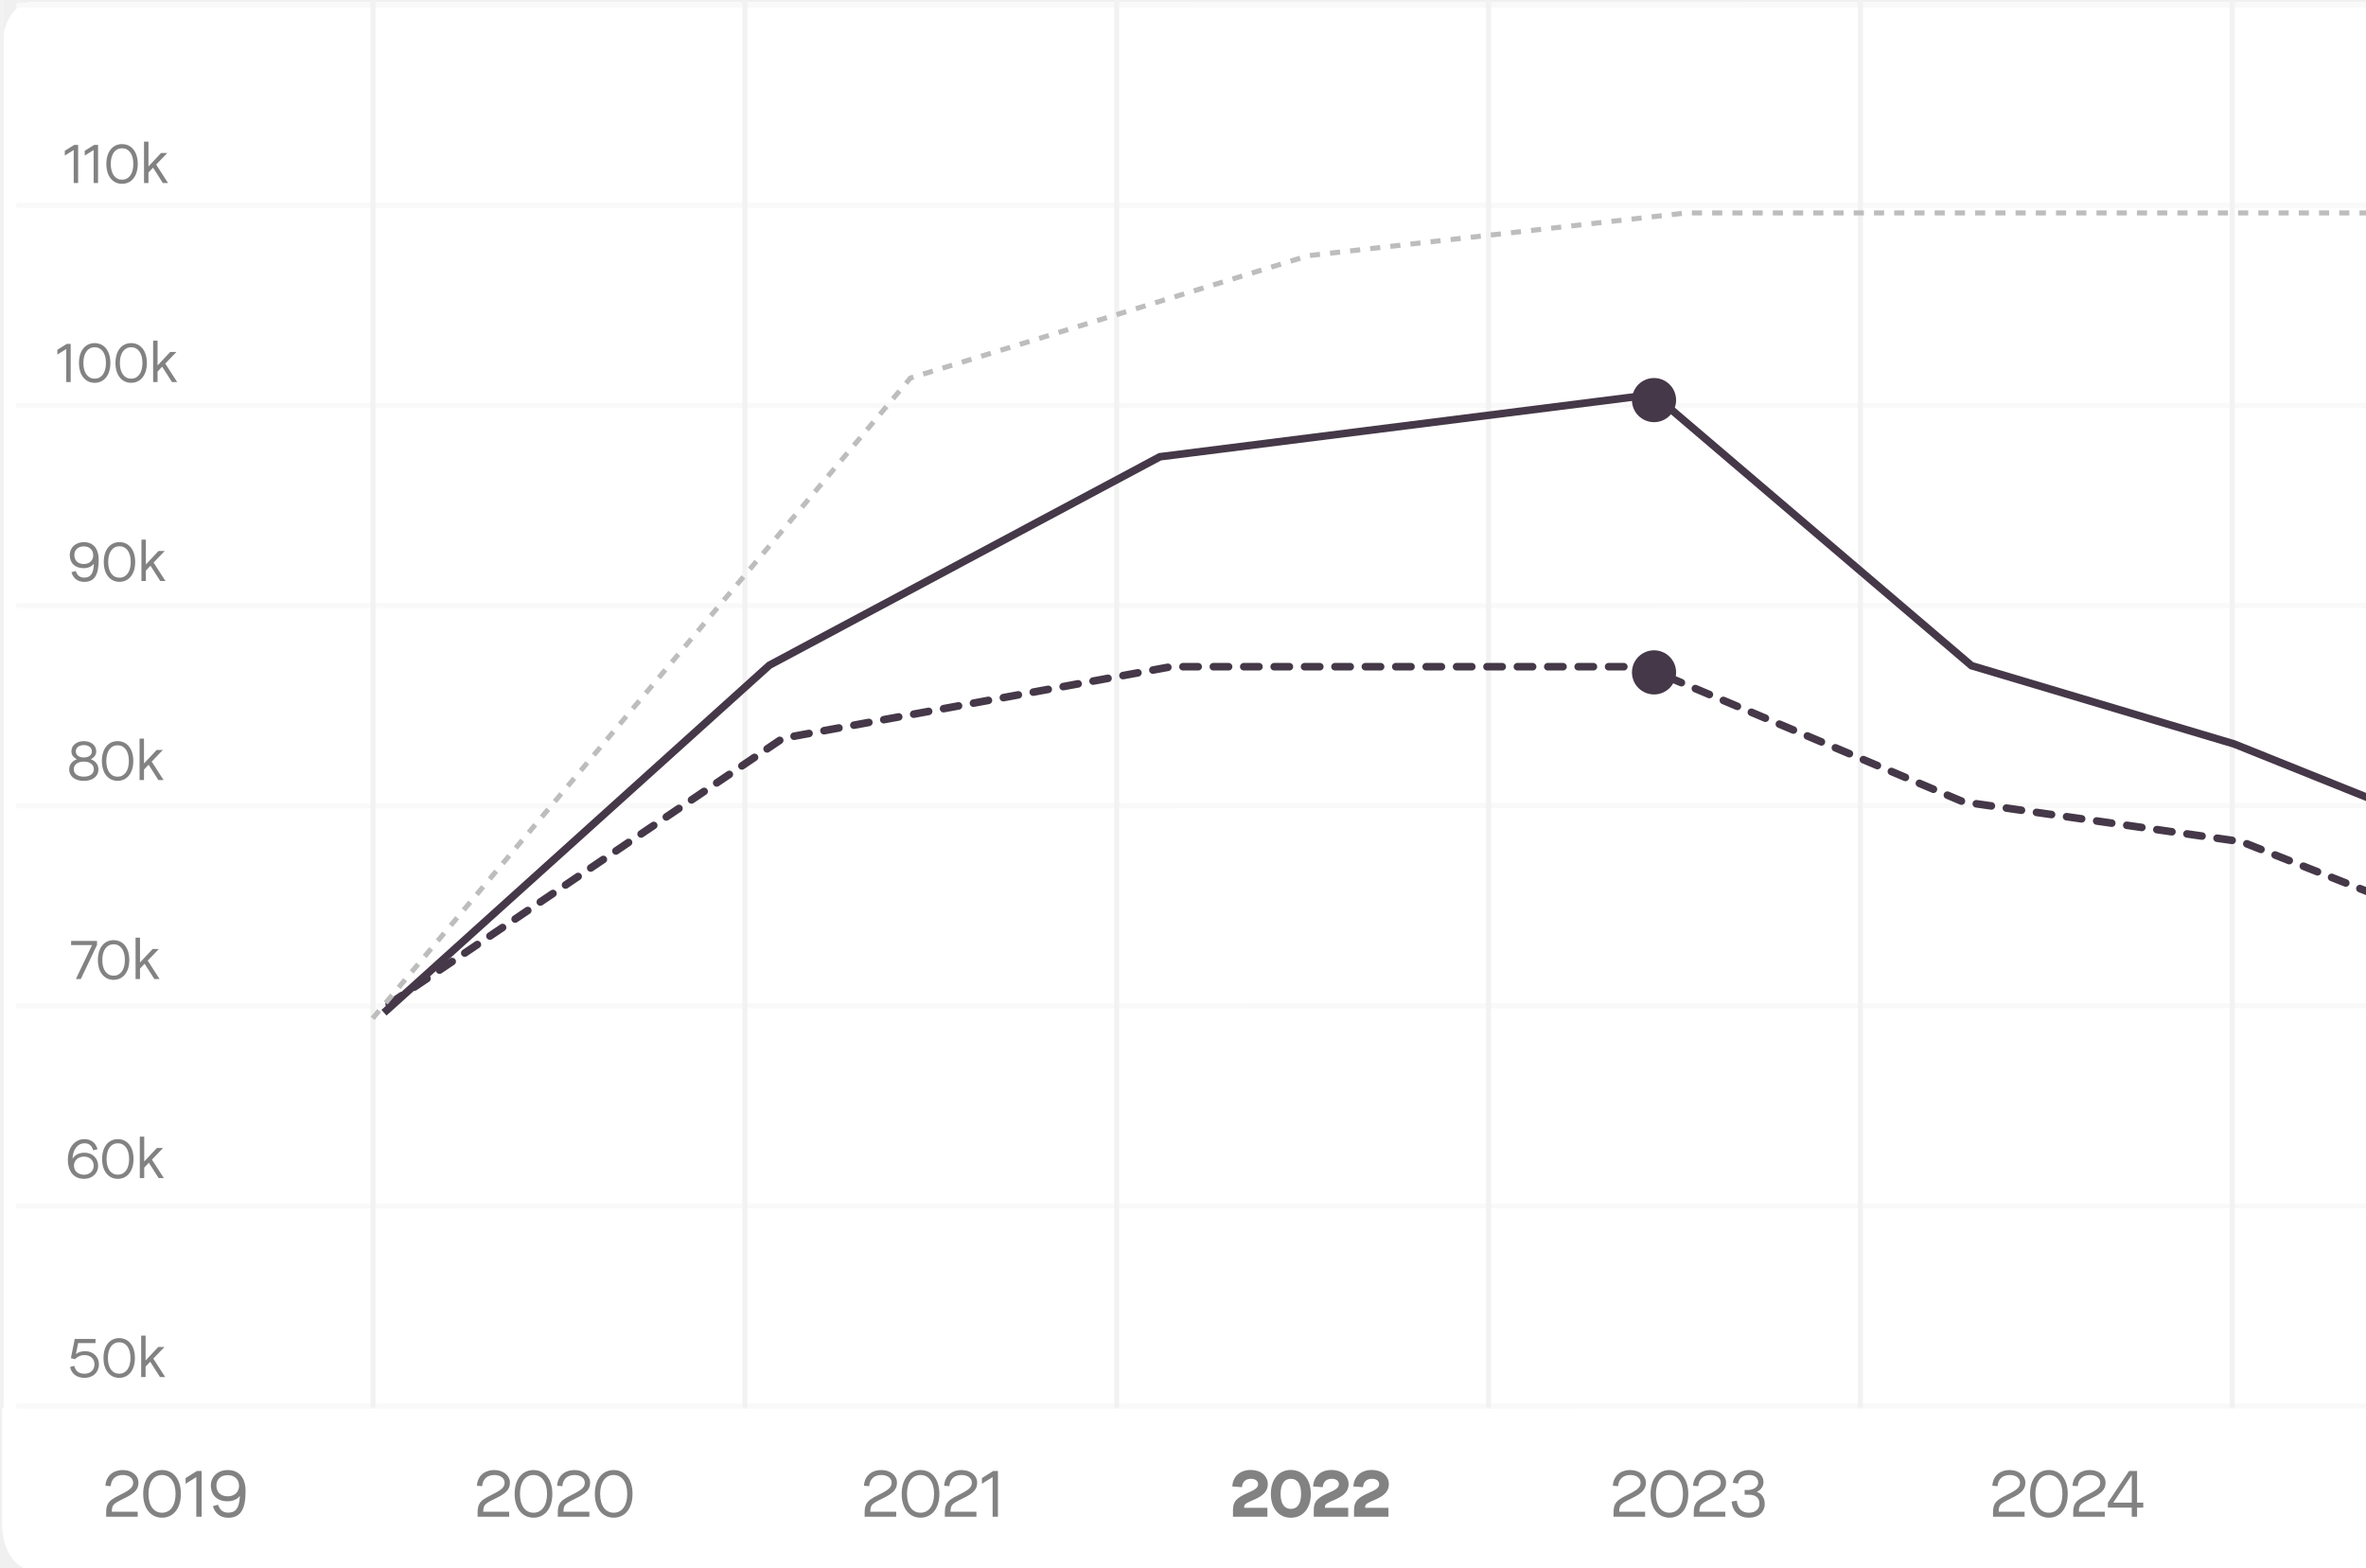
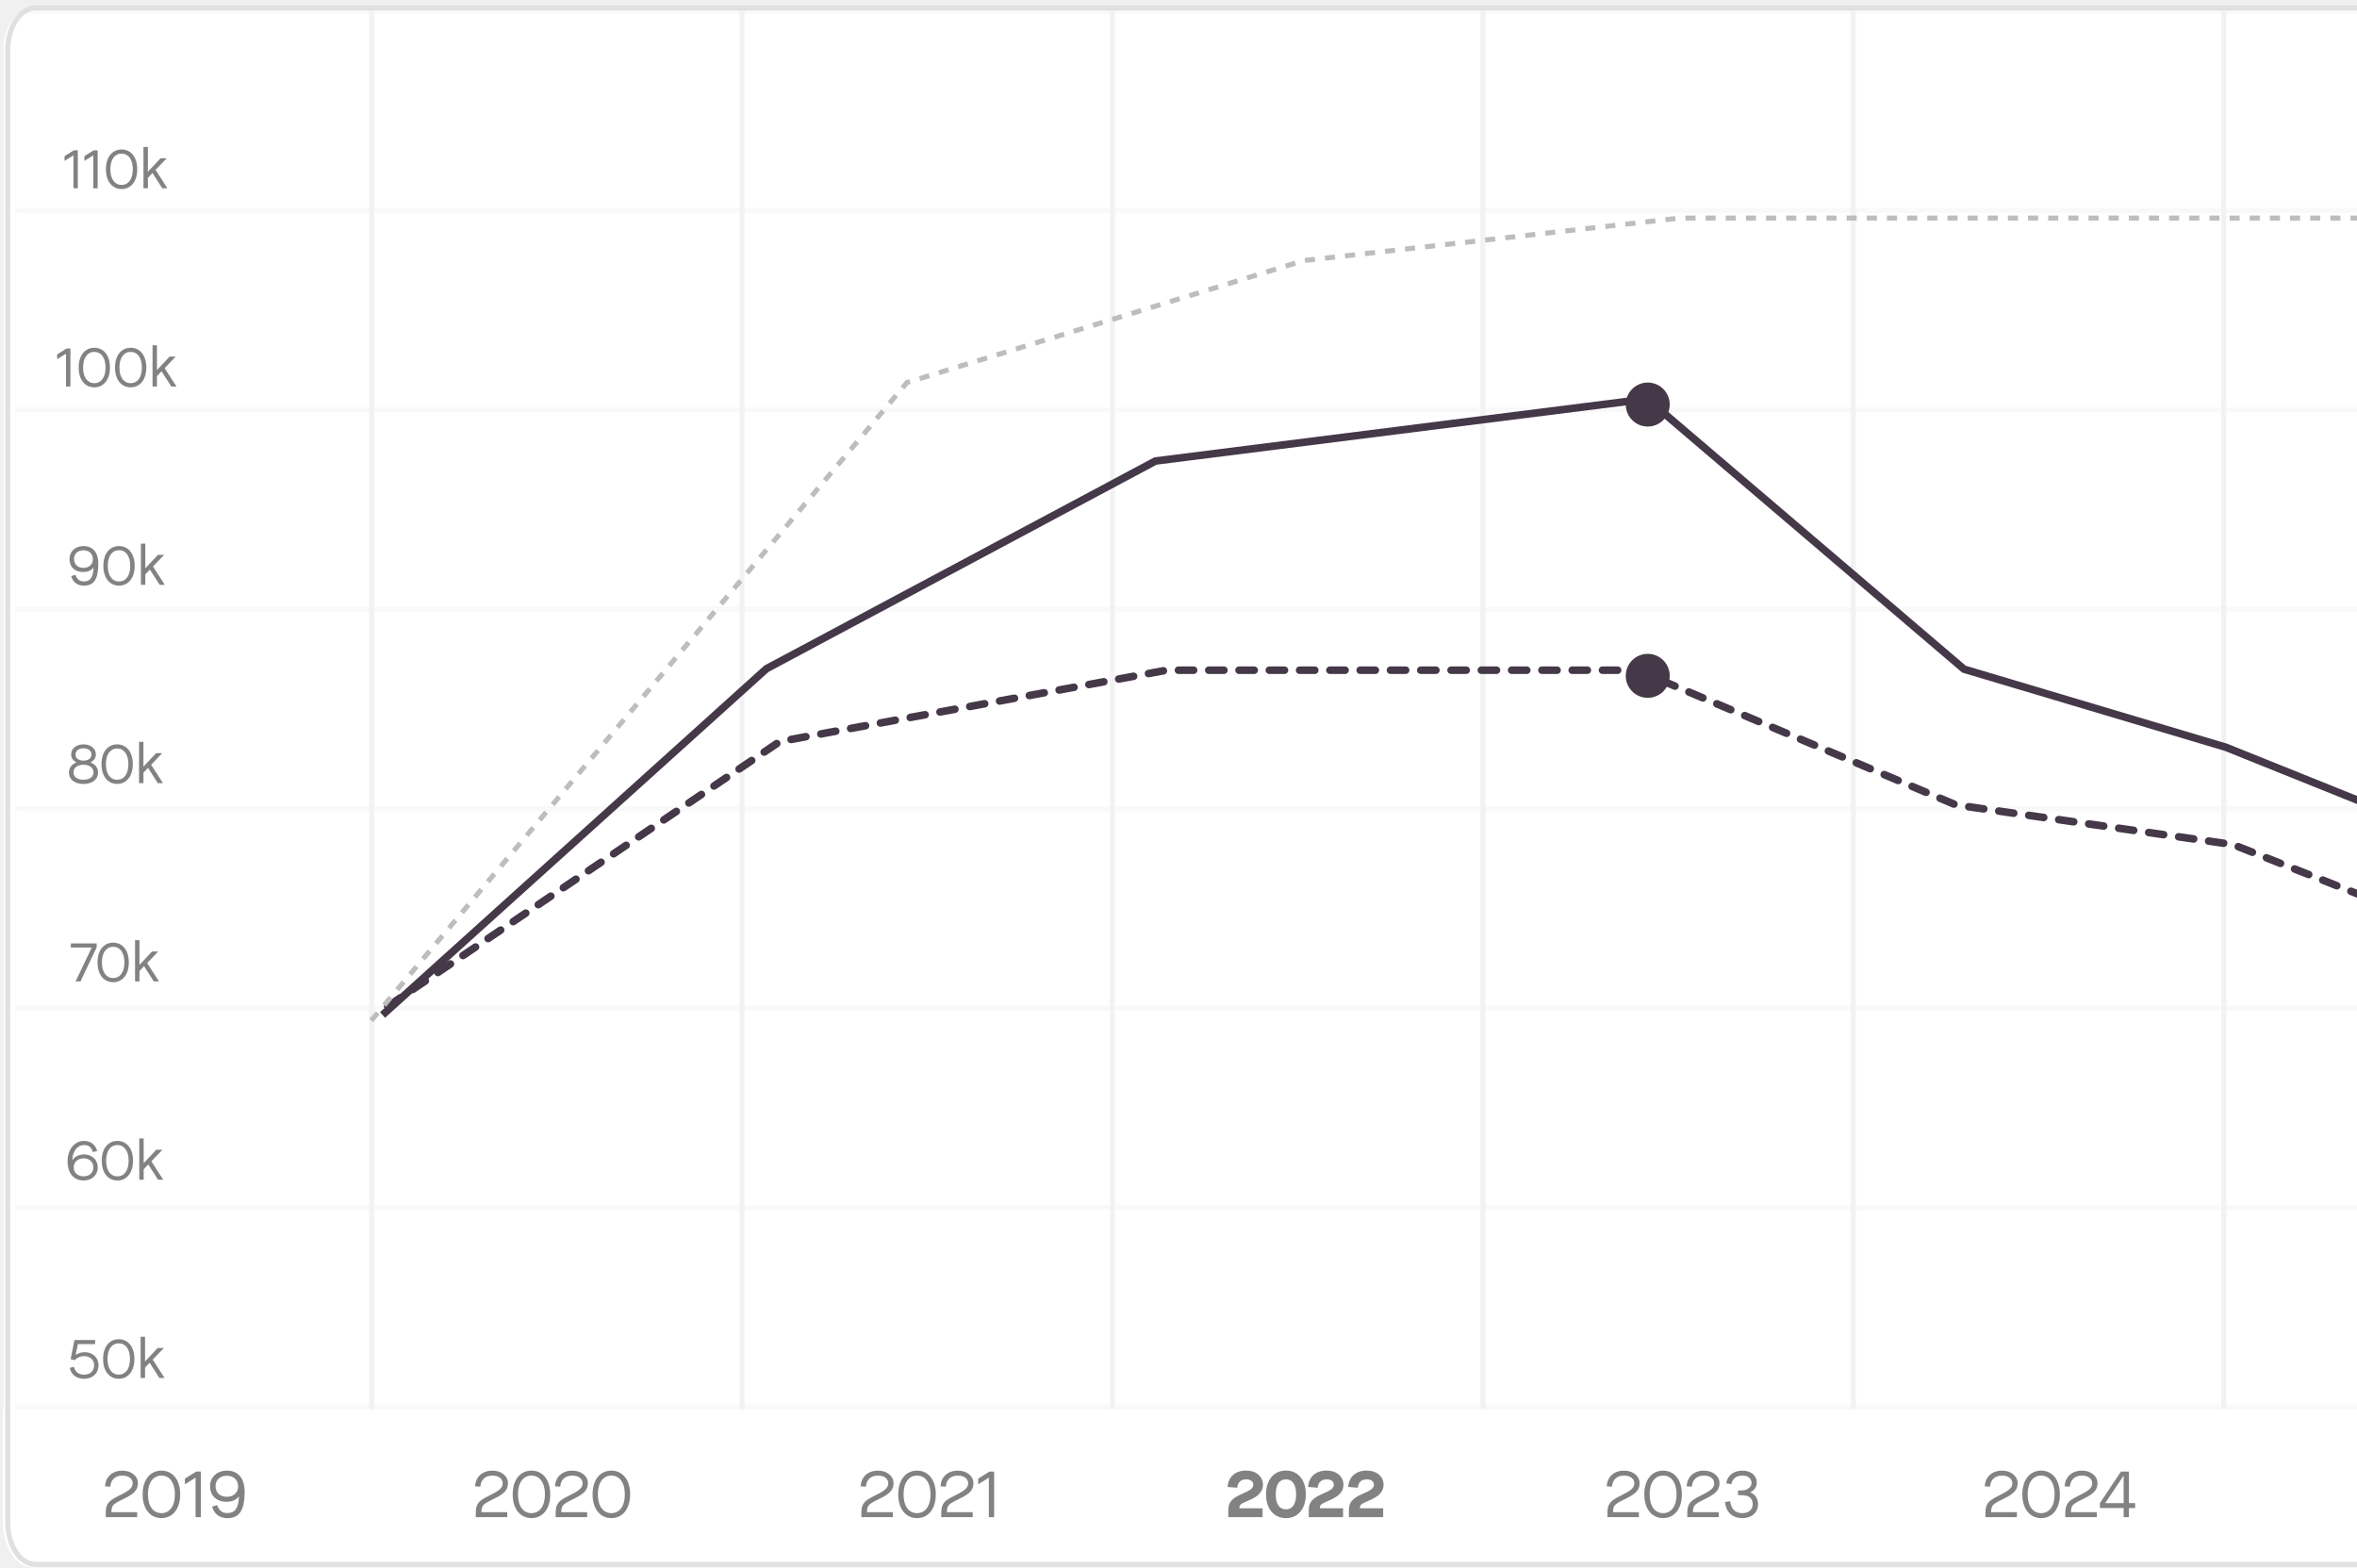
- <svg xmlns="http://www.w3.org/2000/svg" width="400" height="265" viewBox="0 0 400 265" fill="none">
-   <path d="M488.521 0.358H5.373C2.604 0.358 0.359 3.798 0.359 8.041V257.722C0.359 261.965 2.604 265.404 5.373 265.404H488.521C491.29 265.404 493.534 261.965 493.534 257.722V8.041C493.534 3.798 491.29 0.358 488.521 0.358Z" fill="white" />
-   <path d="M3.071 0.877L754.579 0.854" stroke="#F9F9F9" stroke-width="0.856" stroke-linecap="round" />
-   <path d="M3.071 34.715L754.579 34.693" stroke="#F9F9F9" stroke-width="0.856" stroke-linecap="round" />
-   <path d="M3.071 68.555L754.579 68.533" stroke="#F9F9F9" stroke-width="0.856" stroke-linecap="round" />
-   <path d="M3.071 102.394L754.579 102.371" stroke="#F9F9F9" stroke-width="0.856" stroke-linecap="round" />
-   <path d="M3.071 136.234L754.579 136.211" stroke="#F9F9F9" stroke-width="0.856" stroke-linecap="round" />
-   <path d="M3.071 170.072L754.579 170.049" stroke="#F9F9F9" stroke-width="0.856" stroke-linecap="round" />
-   <path d="M3.071 203.91L754.579 203.889" stroke="#F9F9F9" stroke-width="0.856" stroke-linecap="round" />
-   <path d="M3.071 237.75L754.579 237.729" stroke="#F9F9F9" stroke-width="0.856" stroke-linecap="round" />
-   <path d="M0.196 237.75V-0.104" stroke="#F2F2F2" stroke-width="0.856" stroke-linecap="round" />
-   <path d="M63.062 237.75V-0.104" stroke="#F2F2F2" stroke-width="0.856" stroke-linecap="round" />
-   <path d="M125.927 237.75V-0.104" stroke="#F2F2F2" stroke-width="0.856" stroke-linecap="round" />
-   <path d="M188.792 237.75V-0.104" stroke="#F2F2F2" stroke-width="0.856" stroke-linecap="round" />
-   <path d="M251.656 237.75V-0.104" stroke="#F2F2F2" stroke-width="0.856" stroke-linecap="round" />
-   <path d="M314.524 237.75V-0.104" stroke="#F2F2F2" stroke-width="0.856" stroke-linecap="round" />
-   <path d="M377.388 237.75V-0.104" stroke="#F2F2F2" stroke-width="0.856" stroke-linecap="round" />
-   <path d="M12.461 30.946V25.364L10.956 26.304V25.498L12.547 24.501H13.208V30.946H12.461ZM15.831 30.946V25.364L14.326 26.304V25.498L15.917 24.501H16.578V30.946H15.831ZM20.634 31.081C19.072 31.081 17.979 29.814 17.979 27.723C17.979 25.633 19.062 24.366 20.634 24.366C22.206 24.366 23.289 25.633 23.289 27.723C23.289 29.814 22.196 31.081 20.634 31.081ZM20.634 30.38C21.775 30.38 22.541 29.411 22.541 27.723C22.541 26.035 21.775 25.067 20.634 25.067C19.493 25.067 18.726 26.035 18.726 27.723C18.726 29.411 19.493 30.38 20.634 30.38ZM24.349 30.946V23.944H25.097V28.126H25.116L27.234 25.863H28.288L26.4 27.829L28.413 30.946H27.531L25.883 28.366H25.863L25.097 29.181V30.946H24.349Z" fill="#828282" />
-   <path d="M11.203 64.593V59.012L9.698 59.952V59.146L11.289 58.148H11.95V64.593H11.203ZM16.006 64.727C14.444 64.727 13.351 63.462 13.351 61.371C13.351 59.28 14.434 58.014 16.006 58.014C17.578 58.014 18.661 59.28 18.661 61.371C18.661 63.462 17.568 64.727 16.006 64.727ZM16.006 64.027C17.147 64.027 17.913 63.059 17.913 61.371C17.913 59.683 17.147 58.714 16.006 58.714C14.865 58.714 14.098 59.683 14.098 61.371C14.098 63.059 14.865 64.027 16.006 64.027ZM22.175 64.727C20.612 64.727 19.52 63.462 19.52 61.371C19.52 59.28 20.603 58.014 22.175 58.014C23.747 58.014 24.83 59.28 24.83 61.371C24.83 63.462 23.737 64.727 22.175 64.727ZM22.175 64.027C23.315 64.027 24.082 63.059 24.082 61.371C24.082 59.683 23.315 58.714 22.175 58.714C21.034 58.714 20.267 59.683 20.267 61.371C20.267 63.059 21.034 64.027 22.175 64.027ZM25.89 64.593V57.592H26.637V61.773H26.657L28.775 59.51H29.829L27.941 61.476L29.954 64.593H29.072L27.423 62.013H27.404L26.637 62.828V64.593H25.89Z" fill="#828282" />
-   <path d="M14.17 91.663C15.685 91.663 16.682 92.66 16.682 94.646C16.682 97.255 15.953 98.386 14.237 98.386C13.164 98.386 12.358 97.792 12.081 96.746L12.809 96.554C13.058 97.341 13.566 97.667 14.237 97.667C15.301 97.667 15.8 97.015 15.877 95.336H15.848C15.503 95.787 14.918 96.066 14.132 96.066C12.684 96.066 11.793 95.211 11.793 93.84C11.793 92.574 12.8 91.663 14.17 91.663ZM14.17 95.365C15.119 95.365 15.761 94.771 15.761 93.888C15.761 92.987 15.129 92.382 14.17 92.382C13.202 92.382 12.569 92.967 12.569 93.84C12.569 94.78 13.193 95.365 14.17 95.365ZM20.198 98.376C18.636 98.376 17.543 97.11 17.543 95.02C17.543 92.929 18.626 91.663 20.198 91.663C21.77 91.663 22.853 92.929 22.853 95.02C22.853 97.11 21.76 98.376 20.198 98.376ZM20.198 97.677C21.339 97.677 22.105 96.707 22.105 95.02C22.105 93.332 21.339 92.363 20.198 92.363C19.057 92.363 18.291 93.332 18.291 95.02C18.291 96.707 19.057 97.677 20.198 97.677ZM23.913 98.242V91.241H24.661V95.423H24.68L26.798 93.159H27.853L25.964 95.126L27.977 98.242H27.095L25.447 95.663H25.427L24.661 96.478V98.242H23.913Z" fill="#828282" />
-   <path d="M14.171 132.034C12.675 132.034 11.698 131.258 11.698 130.107C11.698 129.292 12.177 128.678 12.982 128.381V128.361C12.369 128.054 12.072 127.613 12.072 127.009C12.072 126.031 12.954 125.311 14.171 125.311C15.388 125.311 16.27 126.031 16.27 127.009C16.27 127.603 15.973 128.045 15.369 128.361V128.381C16.155 128.678 16.644 129.292 16.644 130.107C16.644 131.258 15.666 132.034 14.171 132.034ZM14.171 128.073C14.986 128.073 15.532 127.671 15.532 127.047C15.532 126.414 14.976 125.982 14.171 125.982C13.356 125.982 12.819 126.414 12.819 127.047C12.819 127.671 13.356 128.073 14.171 128.073ZM14.171 131.315C15.206 131.315 15.867 130.836 15.867 130.059C15.867 129.292 15.206 128.773 14.171 128.773C13.136 128.773 12.474 129.292 12.474 130.059C12.474 130.836 13.126 131.315 14.171 131.315ZM19.88 132.025C18.318 132.025 17.225 130.759 17.225 128.668C17.225 126.577 18.308 125.311 19.88 125.311C21.452 125.311 22.536 126.577 22.536 128.668C22.536 130.759 21.443 132.025 19.88 132.025ZM19.88 131.325C21.021 131.325 21.788 130.356 21.788 128.668C21.788 126.98 21.021 126.012 19.88 126.012C18.74 126.012 17.973 126.98 17.973 128.668C17.973 130.356 18.74 131.325 19.88 131.325ZM23.595 131.891V124.89H24.343V129.071H24.362L26.48 126.807H27.535L25.647 128.773L27.66 131.891H26.778L25.129 129.31H25.11L24.343 130.126V131.891H23.595Z" fill="#828282" />
-   <path d="M12.828 165.54L15.559 159.804V159.794H12.023V159.094H16.403V159.757L13.662 165.54H12.828ZM19.206 165.674C17.643 165.674 16.55 164.408 16.55 162.317C16.55 160.226 17.634 158.96 19.206 158.96C20.778 158.96 21.861 160.226 21.861 162.317C21.861 164.408 20.768 165.674 19.206 165.674ZM19.206 164.974C20.346 164.974 21.113 164.005 21.113 162.317C21.113 160.629 20.346 159.66 19.206 159.66C18.065 159.66 17.298 160.629 17.298 162.317C17.298 164.005 18.065 164.974 19.206 164.974ZM22.921 165.54V158.538H23.668V162.72H23.688L25.806 160.456H26.86L24.972 162.423L26.985 165.54H26.103L24.454 162.96H24.435L23.668 163.775V165.54H22.921Z" fill="#828282" />
-   <path d="M14.298 194.899C15.612 194.899 16.589 195.83 16.589 197.105C16.589 198.458 15.535 199.321 14.212 199.321C12.468 199.321 11.471 198.065 11.471 196.06C11.471 194.037 12.65 192.608 14.241 192.608C15.372 192.608 16.206 193.202 16.484 194.324L15.755 194.496C15.516 193.643 14.998 193.307 14.26 193.307C13.158 193.307 12.324 194.314 12.266 195.888H12.295C12.621 195.302 13.349 194.899 14.298 194.899ZM14.212 198.621C15.075 198.621 15.842 198.074 15.842 197.105C15.842 196.166 15.152 195.561 14.203 195.561C13.187 195.561 12.506 196.223 12.506 197.105C12.506 197.969 13.167 198.621 14.212 198.621ZM19.92 199.321C18.358 199.321 17.265 198.055 17.265 195.964C17.265 193.873 18.348 192.608 19.92 192.608C21.492 192.608 22.576 193.873 22.576 195.964C22.576 198.055 21.483 199.321 19.92 199.321ZM19.92 198.621C21.061 198.621 21.828 197.653 21.828 195.964C21.828 194.276 21.061 193.307 19.92 193.307C18.78 193.307 18.013 194.276 18.013 195.964C18.013 197.653 18.78 198.621 19.92 198.621ZM23.635 199.187V192.185H24.383V196.367H24.402L26.52 194.104H27.575L25.686 196.07L27.7 199.187H26.818L25.169 196.607H25.15L24.383 197.422V199.187H23.635Z" fill="#828282" />
-   <path d="M14.296 232.969C12.963 232.969 12.101 232.288 11.842 231.127L12.561 230.945C12.762 231.818 13.308 232.269 14.296 232.269C15.293 232.269 15.973 231.636 15.973 230.677C15.973 229.785 15.321 229.123 14.296 229.123C13.596 229.123 13.088 229.401 12.666 229.814L11.986 229.641L12.637 226.389H16.146V227.09H13.213L12.839 228.912L12.858 228.922C13.26 228.624 13.768 228.461 14.411 228.461C15.753 228.461 16.721 229.401 16.721 230.677C16.721 232.049 15.724 232.969 14.296 232.969ZM20.152 232.969C18.59 232.969 17.497 231.703 17.497 229.613C17.497 227.521 18.58 226.255 20.152 226.255C21.724 226.255 22.807 227.521 22.807 229.613C22.807 231.703 21.715 232.969 20.152 232.969ZM20.152 232.269C21.293 232.269 22.06 231.3 22.06 229.613C22.06 227.924 21.293 226.956 20.152 226.956C19.011 226.956 18.244 227.924 18.244 229.613C18.244 231.3 19.011 232.269 20.152 232.269ZM23.867 232.835V225.834H24.615V230.015H24.634L26.752 227.751H27.807L25.918 229.717L27.931 232.835H27.049L25.401 230.255H25.381L24.615 231.07V232.835H23.867Z" fill="#828282" />
-   <path d="M65.796 169.774L132.338 124.832L197.984 112.729H277.876L331.938 135.592L378.955 142.317L438.391 165.853H485.409L527.102 186.027L616.701 193.424L671.702 200.821L749.768 212.925L815.414 229.738" stroke="#453848" stroke-width="1.284" stroke-linecap="round" stroke-dasharray="2.57 2.57" />
-   <path d="M64.918 171.232L130.066 112.481L196.095 77.23L279.538 66.691" stroke="#453848" stroke-width="1.284" />
-   <path d="M63 172.191L153.917 63.912L221.242 43.218L285.115 36H377.758H555.859" stroke="#BDBDBD" stroke-width="0.856" stroke-dasharray="1.71 1.71" />
-   <path d="M279.535 66.691L333.311 112.555L377.721 125.796L438.118 150.071L484.305 153.013L526.939 178.023L617.536 189.792L749.878 205.975L817.382 228.778" stroke="#453848" stroke-width="1.284" />
-   <path d="M279.633 116.563C281.221 116.563 282.509 115.275 282.509 113.686C282.509 112.097 281.221 110.809 279.633 110.809C278.045 110.809 276.757 112.097 276.757 113.686C276.757 115.275 278.045 116.563 279.633 116.563Z" fill="#453848" stroke="#453848" stroke-width="1.712" />
-   <path d="M279.633 70.527C281.221 70.527 282.509 69.239 282.509 67.65C282.509 66.061 281.221 64.772 279.633 64.772C278.045 64.772 276.757 66.061 276.757 67.65C276.757 69.239 278.045 70.527 279.633 70.527Z" fill="#453848" stroke="#453848" stroke-width="1.712" />
-   <path d="M19.083 254.621C18.968 254.839 18.91 255.104 18.899 255.61H23.281V256.45H17.944V255.725C17.944 255.07 18.048 254.597 18.266 254.229C18.565 253.723 19.048 253.366 20.337 252.733C22.005 251.916 22.511 251.456 22.511 250.684C22.511 249.937 21.809 249.396 20.785 249.396C19.554 249.396 18.807 250.086 18.715 251.283L17.829 251.214C17.921 249.58 19.071 248.556 20.785 248.556C22.269 248.556 23.408 249.476 23.408 250.684C23.408 251.812 22.798 252.48 21.027 253.332C19.669 253.987 19.29 254.241 19.083 254.621ZM27.393 256.611C25.518 256.611 24.206 255.093 24.206 252.583C24.206 250.074 25.506 248.556 27.393 248.556C29.279 248.556 30.579 250.074 30.579 252.583C30.579 255.093 29.268 256.611 27.393 256.611ZM27.393 255.771C28.762 255.771 29.682 254.609 29.682 252.583C29.682 250.558 28.762 249.396 27.393 249.396C26.024 249.396 25.104 250.558 25.104 252.583C25.104 254.609 26.024 255.771 27.393 255.771ZM33.188 256.45V249.752L31.382 250.88V249.913L33.291 248.717H34.085V256.45H33.188ZM38.503 248.556C40.32 248.556 41.517 249.752 41.517 252.135C41.517 255.265 40.642 256.623 38.584 256.623C37.295 256.623 36.329 255.91 35.995 254.655L36.87 254.425C37.169 255.369 37.778 255.761 38.584 255.761C39.86 255.761 40.458 254.978 40.55 252.964H40.516C40.102 253.504 39.4 253.838 38.457 253.838C36.72 253.838 35.65 252.813 35.65 251.168C35.65 249.649 36.858 248.556 38.503 248.556ZM38.503 252.998C39.642 252.998 40.412 252.285 40.412 251.226C40.412 250.144 39.653 249.419 38.503 249.419C37.341 249.419 36.582 250.121 36.582 251.168C36.582 252.296 37.33 252.998 38.503 252.998Z" fill="#828282" />
-   <path d="M81.884 254.621C81.769 254.839 81.711 255.104 81.699 255.61H86.082V256.45H80.745V255.725C80.745 255.07 80.849 254.598 81.067 254.229C81.366 253.723 81.849 253.367 83.138 252.733C84.806 251.916 85.311 251.456 85.311 250.685C85.311 249.937 84.609 249.396 83.586 249.396C82.355 249.396 81.608 250.086 81.516 251.283L80.63 251.214C80.722 249.58 81.872 248.556 83.586 248.556C85.07 248.556 86.209 249.476 86.209 250.685C86.209 251.812 85.599 252.48 83.828 253.332C82.47 253.988 82.091 254.241 81.884 254.621ZM90.193 256.612C88.319 256.612 87.007 255.093 87.007 252.584C87.007 250.075 88.307 248.556 90.193 248.556C92.08 248.556 93.38 250.075 93.38 252.584C93.38 255.093 92.069 256.612 90.193 256.612ZM90.193 255.772C91.562 255.772 92.482 254.609 92.482 252.584C92.482 250.558 91.562 249.396 90.193 249.396C88.825 249.396 87.905 250.558 87.905 252.584C87.905 254.609 88.825 255.772 90.193 255.772ZM95.442 254.621C95.327 254.839 95.269 255.104 95.258 255.61H99.64V256.45H94.303V255.725C94.303 255.07 94.407 254.598 94.625 254.229C94.924 253.723 95.408 253.367 96.696 252.733C98.364 251.916 98.87 251.456 98.87 250.685C98.87 249.937 98.168 249.396 97.144 249.396C95.913 249.396 95.166 250.086 95.074 251.283L94.188 251.214C94.28 249.58 95.43 248.556 97.144 248.556C98.628 248.556 99.767 249.476 99.767 250.685C99.767 251.812 99.157 252.48 97.386 253.332C96.028 253.988 95.649 254.241 95.442 254.621ZM103.752 256.612C101.877 256.612 100.565 255.093 100.565 252.584C100.565 250.075 101.865 248.556 103.752 248.556C105.638 248.556 106.938 250.075 106.938 252.584C106.938 255.093 105.627 256.612 103.752 256.612ZM103.752 255.772C105.12 255.772 106.04 254.609 106.04 252.584C106.04 250.558 105.12 249.396 103.752 249.396C102.383 249.396 101.463 250.558 101.463 252.584C101.463 254.609 102.383 255.772 103.752 255.772Z" fill="#828282" />
-   <path d="M147.318 254.621C147.203 254.839 147.145 255.104 147.134 255.61H151.516V256.45H146.179V255.725C146.179 255.07 146.283 254.597 146.501 254.229C146.8 253.723 147.283 253.366 148.571 252.733C150.24 251.916 150.745 251.456 150.745 250.684C150.745 249.937 150.044 249.396 149.02 249.396C147.79 249.396 147.042 250.086 146.949 251.283L146.064 251.214C146.156 249.58 147.306 248.556 149.02 248.556C150.504 248.556 151.643 249.476 151.643 250.684C151.643 251.812 151.033 252.48 149.262 253.332C147.905 253.987 147.525 254.241 147.318 254.621ZM155.627 256.611C153.753 256.611 152.441 255.093 152.441 252.583C152.441 250.074 153.741 248.556 155.627 248.556C157.514 248.556 158.813 250.074 158.813 252.583C158.813 255.093 157.503 256.611 155.627 256.611ZM155.627 255.771C156.996 255.771 157.917 254.609 157.917 252.583C157.917 250.558 156.996 249.396 155.627 249.396C154.259 249.396 153.338 250.558 153.338 252.583C153.338 254.609 154.259 255.771 155.627 255.771ZM160.876 254.621C160.761 254.839 160.704 255.104 160.692 255.61H165.074V256.45H159.738V255.725C159.738 255.07 159.841 254.597 160.06 254.229C160.358 253.723 160.841 253.366 162.13 252.733C163.798 251.916 164.303 251.456 164.303 250.684C164.303 249.937 163.602 249.396 162.578 249.396C161.348 249.396 160.6 250.086 160.508 251.283L159.622 251.214C159.714 249.58 160.865 248.556 162.578 248.556C164.062 248.556 165.201 249.476 165.201 250.684C165.201 251.812 164.591 252.48 162.82 253.332C161.463 253.987 161.083 254.241 160.876 254.621ZM167.814 256.45V249.752L166.009 250.88V249.913L167.917 248.717H168.712V256.45H167.814Z" fill="#828282" />
-   <path d="M210.461 254.413C210.357 254.55 210.323 254.689 210.323 254.942H214.268V256.449H208.449V255.311C208.449 254.608 208.61 254.079 208.943 253.688C209.322 253.239 209.932 252.859 210.898 252.445C212.267 251.857 212.692 251.513 212.692 250.937C212.692 250.385 212.233 250.039 211.485 250.039C210.588 250.039 210.047 250.534 209.967 251.455L208.333 251.328C208.449 249.59 209.644 248.543 211.485 248.543C213.175 248.543 214.338 249.556 214.338 250.949C214.338 252.087 213.613 252.87 212.06 253.549C210.806 254.09 210.611 254.205 210.461 254.413ZM218.238 256.622C216.247 256.622 214.855 255.092 214.855 252.582C214.855 250.073 216.236 248.543 218.238 248.543C220.227 248.543 221.608 250.073 221.608 252.582C221.608 255.092 220.216 256.622 218.238 256.622ZM218.238 255.126C219.307 255.126 219.963 254.286 219.963 252.582C219.963 250.879 219.307 250.039 218.238 250.039C217.156 250.039 216.501 250.879 216.501 252.582C216.501 254.286 217.156 255.126 218.238 255.126ZM224.12 254.413C224.017 254.55 223.983 254.689 223.983 254.942H227.928V256.449H222.107V255.311C222.107 254.608 222.268 254.079 222.602 253.688C222.982 253.239 223.591 252.859 224.558 252.445C225.927 251.857 226.352 251.513 226.352 250.937C226.352 250.385 225.892 250.039 225.144 250.039C224.247 250.039 223.707 250.534 223.626 251.455L221.992 251.328C222.107 249.59 223.304 248.543 225.144 248.543C226.835 248.543 227.997 249.556 227.997 250.949C227.997 252.087 227.272 252.87 225.72 253.549C224.466 254.09 224.27 254.205 224.12 254.413ZM230.928 254.413C230.824 254.55 230.789 254.689 230.789 254.942H234.735V256.449H228.915V255.311C228.915 254.608 229.076 254.079 229.41 253.688C229.789 253.239 230.399 252.859 231.365 252.445C232.734 251.857 233.16 251.513 233.16 250.937C233.16 250.385 232.699 250.039 231.952 250.039C231.054 250.039 230.514 250.534 230.433 251.455L228.8 251.328C228.915 249.59 230.111 248.543 231.952 248.543C233.643 248.543 234.804 249.556 234.804 250.949C234.804 252.087 234.08 252.87 232.526 253.549C231.273 254.09 231.077 254.205 230.928 254.413Z" fill="#828282" />
-   <path d="M273.929 254.621C273.814 254.839 273.756 255.104 273.744 255.61H278.127V256.45H272.79V255.725C272.79 255.07 272.893 254.597 273.112 254.229C273.411 253.723 273.894 253.366 275.182 252.733C276.85 251.916 277.356 251.456 277.356 250.684C277.356 249.937 276.654 249.396 275.631 249.396C274.4 249.396 273.653 250.086 273.56 251.283L272.675 251.214C272.766 249.58 273.917 248.556 275.631 248.556C277.115 248.556 278.254 249.476 278.254 250.684C278.254 251.812 277.644 252.48 275.873 253.332C274.515 253.987 274.136 254.241 273.929 254.621ZM282.238 256.611C280.363 256.611 279.052 255.093 279.052 252.583C279.052 250.074 280.352 248.556 282.238 248.556C284.125 248.556 285.425 250.074 285.425 252.583C285.425 255.093 284.113 256.611 282.238 256.611ZM282.238 255.771C283.607 255.771 284.527 254.609 284.527 252.583C284.527 250.558 283.607 249.396 282.238 249.396C280.87 249.396 279.95 250.558 279.95 252.583C279.95 254.609 280.87 255.771 282.238 255.771ZM287.487 254.621C287.372 254.839 287.314 255.104 287.302 255.61H291.685V256.45H286.348V255.725C286.348 255.07 286.451 254.597 286.67 254.229C286.969 253.723 287.452 253.366 288.741 252.733C290.408 251.916 290.915 251.456 290.915 250.684C290.915 249.937 290.213 249.396 289.189 249.396C287.958 249.396 287.211 250.086 287.119 251.283L286.233 251.214C286.325 249.58 287.475 248.556 289.189 248.556C290.673 248.556 291.812 249.476 291.812 250.684C291.812 251.812 291.202 252.48 289.431 253.332C288.073 253.987 287.694 254.241 287.487 254.621ZM295.702 256.611C293.999 256.611 292.929 255.622 292.745 253.884L293.631 253.746C293.78 255.093 294.494 255.771 295.702 255.771C296.76 255.771 297.45 255.161 297.45 254.264C297.45 253.217 296.817 252.722 295.529 252.722H294.954V251.927H295.529C296.495 251.927 297.243 251.375 297.243 250.673C297.243 249.879 296.656 249.396 295.69 249.396C294.678 249.396 293.977 249.937 293.838 250.846L292.953 250.719C293.136 249.396 294.206 248.556 295.69 248.556C297.151 248.556 298.14 249.373 298.14 250.604C298.14 251.283 297.715 251.927 297.036 252.227V252.25C297.852 252.549 298.347 253.298 298.347 254.264C298.347 255.668 297.289 256.611 295.702 256.611Z" fill="#828282" />
-   <path d="M338.082 254.621C337.968 254.839 337.91 255.104 337.899 255.61H342.281V256.45H336.944V255.725C336.944 255.07 337.048 254.597 337.266 254.229C337.565 253.723 338.048 253.366 339.336 252.733C341.004 251.916 341.51 251.456 341.51 250.684C341.51 249.937 340.809 249.396 339.785 249.396C338.554 249.396 337.807 250.086 337.714 251.283L336.829 251.214C336.921 249.58 338.071 248.556 339.785 248.556C341.269 248.556 342.408 249.476 342.408 250.684C342.408 251.812 341.798 252.48 340.027 253.332C338.67 253.987 338.29 254.241 338.082 254.621ZM346.392 256.611C344.518 256.611 343.206 255.093 343.206 252.583C343.206 250.074 344.506 248.556 346.392 248.556C348.279 248.556 349.578 250.074 349.578 252.583C349.578 255.093 348.267 256.611 346.392 256.611ZM346.392 255.771C347.761 255.771 348.682 254.609 348.682 252.583C348.682 250.558 347.761 249.396 346.392 249.396C345.023 249.396 344.103 250.558 344.103 252.583C344.103 254.609 345.023 255.771 346.392 255.771ZM351.641 254.621C351.526 254.839 351.469 255.104 351.457 255.61H355.839V256.45H350.502V255.725C350.502 255.07 350.606 254.597 350.825 254.229C351.123 253.723 351.606 253.366 352.895 252.733C354.563 251.916 355.068 251.456 355.068 250.684C355.068 249.937 354.367 249.396 353.343 249.396C352.113 249.396 351.365 250.086 351.272 251.283L350.387 251.214C350.479 249.58 351.63 248.556 353.343 248.556C354.827 248.556 355.966 249.476 355.966 250.684C355.966 251.812 355.356 252.48 353.585 253.332C352.228 253.987 351.848 254.241 351.641 254.621ZM360.399 256.45V254.909H356.362V254.08L359.939 248.717H361.296V254.068H362.343V254.909H361.296V256.45H360.399ZM357.271 254.068H360.399V249.43H360.376L357.271 254.068Z" fill="#828282" />
+ <svg xmlns="http://www.w3.org/2000/svg" width="400" height="266" viewBox="0 0 400 266" fill="none">
+   <mask id="mask0_0_1" style="mask-type:luminance" maskUnits="userSpaceOnUse" x="0" y="1" width="494" height="265">
+     <path d="M488.522 1.279H5.513C2.745 1.279 0.501 4.714 0.501 8.952V258.316C0.501 262.553 2.745 265.988 5.513 265.988H488.522C491.29 265.988 493.534 262.553 493.534 258.316V8.952C493.534 4.714 491.29 1.279 488.522 1.279Z" fill="white" />
+   </mask>
+   <g mask="url(#mask0_0_1)">
+     <path d="M488.521 1.358H5.373C2.604 1.358 0.359 4.798 0.359 9.041V258.722C0.359 262.965 2.604 266.404 5.373 266.404H488.521C491.29 266.404 493.534 262.965 493.534 258.722V9.041C493.534 4.798 491.29 1.358 488.521 1.358Z" fill="white" />
+     <path d="M3.071 1.877L754.579 1.854" stroke="#F9F9F9" stroke-width="0.856" stroke-linecap="round" />
+     <path d="M3.071 35.715L754.579 35.693" stroke="#F9F9F9" stroke-width="0.856" stroke-linecap="round" />
+     <path d="M3.071 69.555L754.579 69.533" stroke="#F9F9F9" stroke-width="0.856" stroke-linecap="round" />
+     <path d="M3.071 103.394L754.579 103.371" stroke="#F9F9F9" stroke-width="0.856" stroke-linecap="round" />
+     <path d="M3.071 137.234L754.579 137.211" stroke="#F9F9F9" stroke-width="0.856" stroke-linecap="round" />
+     <path d="M3.071 171.072L754.579 171.049" stroke="#F9F9F9" stroke-width="0.856" stroke-linecap="round" />
+     <path d="M3.071 204.91L754.579 204.889" stroke="#F9F9F9" stroke-width="0.856" stroke-linecap="round" />
+     <path d="M3.071 238.75L754.579 238.729" stroke="#F9F9F9" stroke-width="0.856" stroke-linecap="round" />
+     <path d="M0.196 238.75V0.896" stroke="#F2F2F2" stroke-width="0.856" stroke-linecap="round" />
+     <path d="M63.062 238.75V0.896" stroke="#F2F2F2" stroke-width="0.856" stroke-linecap="round" />
+     <path d="M125.927 238.75V0.896" stroke="#F2F2F2" stroke-width="0.856" stroke-linecap="round" />
+     <path d="M188.792 238.75V0.896" stroke="#F2F2F2" stroke-width="0.856" stroke-linecap="round" />
+     <path d="M251.656 238.75V0.896" stroke="#F2F2F2" stroke-width="0.856" stroke-linecap="round" />
+     <path d="M314.524 238.75V0.896" stroke="#F2F2F2" stroke-width="0.856" stroke-linecap="round" />
+     <path d="M377.388 238.75V0.896" stroke="#F2F2F2" stroke-width="0.856" stroke-linecap="round" />
+     <path d="M12.461 31.946V26.364L10.956 27.304V26.498L12.547 25.501H13.208V31.946H12.461ZM15.831 31.946V26.364L14.326 27.304V26.498L15.917 25.501H16.578V31.946H15.831ZM20.634 32.081C19.072 32.081 17.979 30.814 17.979 28.723C17.979 26.633 19.062 25.366 20.634 25.366C22.206 25.366 23.289 26.633 23.289 28.723C23.289 30.814 22.196 32.081 20.634 32.081ZM20.634 31.38C21.775 31.38 22.541 30.411 22.541 28.723C22.541 27.035 21.775 26.067 20.634 26.067C19.493 26.067 18.726 27.035 18.726 28.723C18.726 30.411 19.493 31.38 20.634 31.38ZM24.349 31.946V24.944H25.097V29.126H25.116L27.234 26.863H28.288L26.4 28.829L28.413 31.946H27.531L25.883 29.366H25.863L25.097 30.181V31.946H24.349Z" fill="#828282" />
+     <path d="M11.203 65.593V60.012L9.698 60.952V60.146L11.289 59.148H11.95V65.593H11.203ZM16.006 65.727C14.444 65.727 13.351 64.462 13.351 62.371C13.351 60.28 14.434 59.014 16.006 59.014C17.578 59.014 18.661 60.28 18.661 62.371C18.661 64.462 17.568 65.727 16.006 65.727ZM16.006 65.027C17.147 65.027 17.913 64.059 17.913 62.371C17.913 60.683 17.147 59.714 16.006 59.714C14.865 59.714 14.098 60.683 14.098 62.371C14.098 64.059 14.865 65.027 16.006 65.027ZM22.175 65.727C20.612 65.727 19.52 64.462 19.52 62.371C19.52 60.28 20.603 59.014 22.175 59.014C23.747 59.014 24.83 60.28 24.83 62.371C24.83 64.462 23.737 65.727 22.175 65.727ZM22.175 65.027C23.315 65.027 24.082 64.059 24.082 62.371C24.082 60.683 23.315 59.714 22.175 59.714C21.034 59.714 20.267 60.683 20.267 62.371C20.267 64.059 21.034 65.027 22.175 65.027ZM25.89 65.593V58.592H26.637V62.773H26.657L28.775 60.51H29.829L27.941 62.476L29.954 65.593H29.072L27.423 63.013H27.404L26.637 63.828V65.593H25.89Z" fill="#828282" />
+     <path d="M14.17 92.663C15.685 92.663 16.682 93.66 16.682 95.646C16.682 98.255 15.953 99.386 14.237 99.386C13.164 99.386 12.358 98.792 12.081 97.746L12.809 97.554C13.058 98.341 13.566 98.667 14.237 98.667C15.301 98.667 15.8 98.015 15.877 96.336H15.848C15.503 96.787 14.918 97.066 14.132 97.066C12.684 97.066 11.793 96.211 11.793 94.84C11.793 93.574 12.8 92.663 14.17 92.663ZM14.17 96.365C15.119 96.365 15.761 95.771 15.761 94.888C15.761 93.987 15.129 93.382 14.17 93.382C13.202 93.382 12.569 93.967 12.569 94.84C12.569 95.78 13.193 96.365 14.17 96.365ZM20.198 99.376C18.636 99.376 17.543 98.11 17.543 96.02C17.543 93.929 18.626 92.663 20.198 92.663C21.77 92.663 22.853 93.929 22.853 96.02C22.853 98.11 21.76 99.376 20.198 99.376ZM20.198 98.677C21.339 98.677 22.105 97.707 22.105 96.02C22.105 94.332 21.339 93.363 20.198 93.363C19.057 93.363 18.291 94.332 18.291 96.02C18.291 97.707 19.057 98.677 20.198 98.677ZM23.913 99.242V92.241H24.661V96.423H24.68L26.798 94.159H27.853L25.964 96.126L27.977 99.242H27.095L25.447 96.663H25.427L24.661 97.478V99.242H23.913Z" fill="#828282" />
+     <path d="M14.171 133.034C12.675 133.034 11.698 132.258 11.698 131.107C11.698 130.292 12.177 129.678 12.982 129.381V129.361C12.369 129.054 12.072 128.613 12.072 128.009C12.072 127.031 12.954 126.311 14.171 126.311C15.388 126.311 16.27 127.031 16.27 128.009C16.27 128.603 15.973 129.045 15.369 129.361V129.381C16.155 129.678 16.644 130.292 16.644 131.107C16.644 132.258 15.666 133.034 14.171 133.034ZM14.171 129.073C14.986 129.073 15.532 128.671 15.532 128.047C15.532 127.414 14.976 126.982 14.171 126.982C13.356 126.982 12.819 127.414 12.819 128.047C12.819 128.671 13.356 129.073 14.171 129.073ZM14.171 132.315C15.206 132.315 15.867 131.836 15.867 131.059C15.867 130.292 15.206 129.773 14.171 129.773C13.136 129.773 12.474 130.292 12.474 131.059C12.474 131.836 13.126 132.315 14.171 132.315ZM19.88 133.025C18.318 133.025 17.225 131.759 17.225 129.668C17.225 127.577 18.308 126.311 19.88 126.311C21.452 126.311 22.536 127.577 22.536 129.668C22.536 131.759 21.443 133.025 19.88 133.025ZM19.88 132.325C21.021 132.325 21.788 131.356 21.788 129.668C21.788 127.98 21.021 127.012 19.88 127.012C18.74 127.012 17.973 127.98 17.973 129.668C17.973 131.356 18.74 132.325 19.88 132.325ZM23.595 132.891V125.89H24.343V130.071H24.362L26.48 127.807H27.535L25.647 129.773L27.66 132.891H26.778L25.129 130.31H25.11L24.343 131.126V132.891H23.595Z" fill="#828282" />
+     <path d="M12.828 166.54L15.559 160.804V160.794H12.023V160.094H16.403V160.757L13.662 166.54H12.828ZM19.206 166.674C17.643 166.674 16.55 165.408 16.55 163.317C16.55 161.226 17.634 159.96 19.206 159.96C20.778 159.96 21.861 161.226 21.861 163.317C21.861 165.408 20.768 166.674 19.206 166.674ZM19.206 165.974C20.346 165.974 21.113 165.005 21.113 163.317C21.113 161.629 20.346 160.66 19.206 160.66C18.065 160.66 17.298 161.629 17.298 163.317C17.298 165.005 18.065 165.974 19.206 165.974ZM22.921 166.54V159.538H23.668V163.72H23.688L25.806 161.456H26.86L24.972 163.423L26.985 166.54H26.103L24.454 163.96H24.435L23.668 164.775V166.54H22.921Z" fill="#828282" />
+     <path d="M14.298 195.899C15.612 195.899 16.589 196.83 16.589 198.105C16.589 199.458 15.535 200.321 14.212 200.321C12.468 200.321 11.471 199.065 11.471 197.06C11.471 195.037 12.65 193.608 14.241 193.608C15.372 193.608 16.206 194.202 16.484 195.324L15.755 195.496C15.516 194.643 14.998 194.307 14.26 194.307C13.158 194.307 12.324 195.314 12.266 196.888H12.295C12.621 196.302 13.349 195.899 14.298 195.899ZM14.212 199.621C15.075 199.621 15.842 199.074 15.842 198.105C15.842 197.166 15.152 196.561 14.203 196.561C13.187 196.561 12.506 197.223 12.506 198.105C12.506 198.969 13.167 199.621 14.212 199.621ZM19.92 200.321C18.358 200.321 17.265 199.055 17.265 196.964C17.265 194.873 18.348 193.608 19.92 193.608C21.492 193.608 22.576 194.873 22.576 196.964C22.576 199.055 21.483 200.321 19.92 200.321ZM19.92 199.621C21.061 199.621 21.828 198.653 21.828 196.964C21.828 195.276 21.061 194.307 19.92 194.307C18.78 194.307 18.013 195.276 18.013 196.964C18.013 198.653 18.78 199.621 19.92 199.621ZM23.635 200.187V193.185H24.383V197.367H24.402L26.52 195.104H27.575L25.686 197.07L27.7 200.187H26.818L25.169 197.607H25.15L24.383 198.422V200.187H23.635Z" fill="#828282" />
+     <path d="M14.296 233.969C12.963 233.969 12.101 233.288 11.842 232.127L12.561 231.945C12.762 232.818 13.308 233.269 14.296 233.269C15.293 233.269 15.973 232.636 15.973 231.677C15.973 230.785 15.321 230.123 14.296 230.123C13.596 230.123 13.088 230.401 12.666 230.814L11.986 230.641L12.637 227.389H16.146V228.09H13.213L12.839 229.912L12.858 229.922C13.26 229.624 13.768 229.461 14.411 229.461C15.753 229.461 16.721 230.401 16.721 231.677C16.721 233.049 15.724 233.969 14.296 233.969ZM20.152 233.969C18.59 233.969 17.497 232.703 17.497 230.613C17.497 228.521 18.58 227.255 20.152 227.255C21.724 227.255 22.807 228.521 22.807 230.613C22.807 232.703 21.715 233.969 20.152 233.969ZM20.152 233.269C21.293 233.269 22.06 232.3 22.06 230.613C22.06 228.924 21.293 227.956 20.152 227.956C19.011 227.956 18.244 228.924 18.244 230.613C18.244 232.3 19.011 233.269 20.152 233.269ZM23.867 233.835V226.834H24.615V231.015H24.634L26.752 228.751H27.807L25.918 230.717L27.931 233.835H27.049L25.401 231.255H25.381L24.615 232.07V233.835H23.867Z" fill="#828282" />
+     <path d="M65.796 170.774L132.338 125.832L197.984 113.729H277.876L331.938 136.592L378.955 143.317L438.391 166.853H485.409L527.102 187.027L616.701 194.424L671.702 201.821L749.768 213.925L815.414 230.738" stroke="#453848" stroke-width="1.284" stroke-linecap="round" stroke-dasharray="2.57 2.57" />
+     <path d="M64.918 172.232L130.066 113.481L196.095 78.23L279.538 67.691" stroke="#453848" stroke-width="1.284" />
+     <path d="M63 173.191L153.917 64.912L221.242 44.218L285.115 37H377.758H555.859" stroke="#BDBDBD" stroke-width="0.856" stroke-dasharray="1.71 1.71" />
+     <path d="M279.535 67.691L333.311 113.555L377.721 126.796L438.118 151.071L484.305 154.013L526.939 179.023L617.536 190.792L749.878 206.975L817.382 229.778" stroke="#453848" stroke-width="1.284" />
+     <path d="M279.633 117.563C281.221 117.563 282.509 116.275 282.509 114.686C282.509 113.097 281.221 111.809 279.633 111.809C278.045 111.809 276.757 113.097 276.757 114.686C276.757 116.275 278.045 117.563 279.633 117.563Z" fill="#453848" stroke="#453848" stroke-width="1.712" />
+     <path d="M279.633 71.527C281.221 71.527 282.509 70.239 282.509 68.65C282.509 67.061 281.221 65.772 279.633 65.772C278.045 65.772 276.757 67.061 276.757 68.65C276.757 70.239 278.045 71.527 279.633 71.527Z" fill="#453848" stroke="#453848" stroke-width="1.712" />
+     <path d="M19.083 255.621C18.968 255.839 18.91 256.104 18.899 256.61H23.281V257.45H17.944V256.725C17.944 256.07 18.048 255.597 18.266 255.229C18.565 254.723 19.048 254.366 20.337 253.733C22.005 252.916 22.511 252.456 22.511 251.684C22.511 250.937 21.809 250.396 20.785 250.396C19.554 250.396 18.807 251.086 18.715 252.283L17.829 252.214C17.921 250.58 19.071 249.556 20.785 249.556C22.269 249.556 23.408 250.476 23.408 251.684C23.408 252.812 22.798 253.48 21.027 254.332C19.669 254.987 19.29 255.241 19.083 255.621ZM27.393 257.611C25.518 257.611 24.206 256.093 24.206 253.583C24.206 251.074 25.506 249.556 27.393 249.556C29.279 249.556 30.579 251.074 30.579 253.583C30.579 256.093 29.268 257.611 27.393 257.611ZM27.393 256.771C28.762 256.771 29.682 255.609 29.682 253.583C29.682 251.558 28.762 250.396 27.393 250.396C26.024 250.396 25.104 251.558 25.104 253.583C25.104 255.609 26.024 256.771 27.393 256.771ZM33.188 257.45V250.752L31.382 251.88V250.913L33.291 249.717H34.085V257.45H33.188ZM38.503 249.556C40.32 249.556 41.517 250.752 41.517 253.135C41.517 256.265 40.642 257.623 38.584 257.623C37.295 257.623 36.329 256.91 35.995 255.655L36.87 255.425C37.169 256.369 37.778 256.761 38.584 256.761C39.86 256.761 40.458 255.978 40.55 253.964H40.516C40.102 254.504 39.4 254.838 38.457 254.838C36.72 254.838 35.65 253.813 35.65 252.168C35.65 250.649 36.858 249.556 38.503 249.556ZM38.503 253.998C39.642 253.998 40.412 253.285 40.412 252.226C40.412 251.144 39.653 250.419 38.503 250.419C37.341 250.419 36.582 251.121 36.582 252.168C36.582 253.296 37.33 253.998 38.503 253.998Z" fill="#828282" />
+     <path d="M81.884 255.621C81.769 255.839 81.711 256.104 81.699 256.61H86.082V257.45H80.745V256.725C80.745 256.07 80.849 255.598 81.067 255.229C81.366 254.723 81.849 254.367 83.138 253.733C84.806 252.916 85.311 252.456 85.311 251.685C85.311 250.937 84.609 250.396 83.586 250.396C82.355 250.396 81.608 251.086 81.516 252.283L80.63 252.214C80.722 250.58 81.872 249.556 83.586 249.556C85.07 249.556 86.209 250.476 86.209 251.685C86.209 252.812 85.599 253.48 83.828 254.332C82.47 254.988 82.091 255.241 81.884 255.621ZM90.193 257.612C88.319 257.612 87.007 256.093 87.007 253.584C87.007 251.075 88.307 249.556 90.193 249.556C92.08 249.556 93.38 251.075 93.38 253.584C93.38 256.093 92.069 257.612 90.193 257.612ZM90.193 256.772C91.562 256.772 92.482 255.609 92.482 253.584C92.482 251.558 91.562 250.396 90.193 250.396C88.825 250.396 87.905 251.558 87.905 253.584C87.905 255.609 88.825 256.772 90.193 256.772ZM95.442 255.621C95.327 255.839 95.269 256.104 95.258 256.61H99.64V257.45H94.303V256.725C94.303 256.07 94.407 255.598 94.625 255.229C94.924 254.723 95.408 254.367 96.696 253.733C98.364 252.916 98.87 252.456 98.87 251.685C98.87 250.937 98.168 250.396 97.144 250.396C95.913 250.396 95.166 251.086 95.074 252.283L94.188 252.214C94.28 250.58 95.43 249.556 97.144 249.556C98.628 249.556 99.767 250.476 99.767 251.685C99.767 252.812 99.157 253.48 97.386 254.332C96.028 254.988 95.649 255.241 95.442 255.621ZM103.752 257.612C101.877 257.612 100.565 256.093 100.565 253.584C100.565 251.075 101.865 249.556 103.752 249.556C105.638 249.556 106.938 251.075 106.938 253.584C106.938 256.093 105.627 257.612 103.752 257.612ZM103.752 256.772C105.12 256.772 106.04 255.609 106.04 253.584C106.04 251.558 105.12 250.396 103.752 250.396C102.383 250.396 101.463 251.558 101.463 253.584C101.463 255.609 102.383 256.772 103.752 256.772Z" fill="#828282" />
+     <path d="M147.318 255.621C147.203 255.839 147.145 256.104 147.134 256.61H151.516V257.45H146.179V256.725C146.179 256.07 146.283 255.597 146.501 255.229C146.8 254.723 147.283 254.366 148.571 253.733C150.24 252.916 150.745 252.456 150.745 251.684C150.745 250.937 150.044 250.396 149.02 250.396C147.79 250.396 147.042 251.086 146.949 252.283L146.064 252.214C146.156 250.58 147.306 249.556 149.02 249.556C150.504 249.556 151.643 250.476 151.643 251.684C151.643 252.812 151.033 253.48 149.262 254.332C147.905 254.987 147.525 255.241 147.318 255.621ZM155.627 257.611C153.753 257.611 152.441 256.093 152.441 253.583C152.441 251.074 153.741 249.556 155.627 249.556C157.514 249.556 158.813 251.074 158.813 253.583C158.813 256.093 157.503 257.611 155.627 257.611ZM155.627 256.771C156.996 256.771 157.917 255.609 157.917 253.583C157.917 251.558 156.996 250.396 155.627 250.396C154.259 250.396 153.338 251.558 153.338 253.583C153.338 255.609 154.259 256.771 155.627 256.771ZM160.876 255.621C160.761 255.839 160.704 256.104 160.692 256.61H165.074V257.45H159.738V256.725C159.738 256.07 159.841 255.597 160.06 255.229C160.358 254.723 160.841 254.366 162.13 253.733C163.798 252.916 164.303 252.456 164.303 251.684C164.303 250.937 163.602 250.396 162.578 250.396C161.348 250.396 160.6 251.086 160.508 252.283L159.622 252.214C159.714 250.58 160.865 249.556 162.578 249.556C164.062 249.556 165.201 250.476 165.201 251.684C165.201 252.812 164.591 253.48 162.82 254.332C161.463 254.987 161.083 255.241 160.876 255.621ZM167.814 257.45V250.752L166.009 251.88V250.913L167.917 249.717H168.712V257.45H167.814Z" fill="#828282" />
+     <path d="M210.461 255.413C210.357 255.55 210.323 255.689 210.323 255.942H214.268V257.449H208.449V256.311C208.449 255.608 208.61 255.079 208.943 254.688C209.322 254.239 209.932 253.859 210.898 253.445C212.267 252.857 212.692 252.513 212.692 251.937C212.692 251.385 212.233 251.039 211.485 251.039C210.588 251.039 210.047 251.534 209.967 252.455L208.333 252.328C208.449 250.59 209.644 249.543 211.485 249.543C213.175 249.543 214.338 250.556 214.338 251.949C214.338 253.087 213.613 253.87 212.06 254.549C210.806 255.09 210.611 255.205 210.461 255.413ZM218.238 257.622C216.247 257.622 214.855 256.092 214.855 253.582C214.855 251.073 216.236 249.543 218.238 249.543C220.227 249.543 221.608 251.073 221.608 253.582C221.608 256.092 220.216 257.622 218.238 257.622ZM218.238 256.126C219.307 256.126 219.963 255.286 219.963 253.582C219.963 251.879 219.307 251.039 218.238 251.039C217.156 251.039 216.501 251.879 216.501 253.582C216.501 255.286 217.156 256.126 218.238 256.126ZM224.12 255.413C224.017 255.55 223.983 255.689 223.983 255.942H227.928V257.449H222.107V256.311C222.107 255.608 222.268 255.079 222.602 254.688C222.982 254.239 223.591 253.859 224.558 253.445C225.927 252.857 226.352 252.513 226.352 251.937C226.352 251.385 225.892 251.039 225.144 251.039C224.247 251.039 223.707 251.534 223.626 252.455L221.992 252.328C222.107 250.59 223.304 249.543 225.144 249.543C226.835 249.543 227.997 250.556 227.997 251.949C227.997 253.087 227.272 253.87 225.72 254.549C224.466 255.09 224.27 255.205 224.12 255.413ZM230.928 255.413C230.824 255.55 230.789 255.689 230.789 255.942H234.735V257.449H228.915V256.311C228.915 255.608 229.076 255.079 229.41 254.688C229.789 254.239 230.399 253.859 231.365 253.445C232.734 252.857 233.16 252.513 233.16 251.937C233.16 251.385 232.699 251.039 231.952 251.039C231.054 251.039 230.514 251.534 230.433 252.455L228.8 252.328C228.915 250.59 230.111 249.543 231.952 249.543C233.643 249.543 234.804 250.556 234.804 251.949C234.804 253.087 234.08 253.87 232.526 254.549C231.273 255.09 231.077 255.205 230.928 255.413Z" fill="#828282" />
+     <path d="M273.929 255.621C273.814 255.839 273.756 256.104 273.744 256.61H278.127V257.45H272.79V256.725C272.79 256.07 272.893 255.597 273.112 255.229C273.411 254.723 273.894 254.366 275.182 253.733C276.85 252.916 277.356 252.456 277.356 251.684C277.356 250.937 276.654 250.396 275.631 250.396C274.4 250.396 273.653 251.086 273.56 252.283L272.675 252.214C272.766 250.58 273.917 249.556 275.631 249.556C277.115 249.556 278.254 250.476 278.254 251.684C278.254 252.812 277.644 253.48 275.873 254.332C274.515 254.987 274.136 255.241 273.929 255.621ZM282.238 257.611C280.363 257.611 279.052 256.093 279.052 253.583C279.052 251.074 280.352 249.556 282.238 249.556C284.125 249.556 285.425 251.074 285.425 253.583C285.425 256.093 284.113 257.611 282.238 257.611ZM282.238 256.771C283.607 256.771 284.527 255.609 284.527 253.583C284.527 251.558 283.607 250.396 282.238 250.396C280.87 250.396 279.95 251.558 279.95 253.583C279.95 255.609 280.87 256.771 282.238 256.771ZM287.487 255.621C287.372 255.839 287.314 256.104 287.302 256.61H291.685V257.45H286.348V256.725C286.348 256.07 286.451 255.597 286.67 255.229C286.969 254.723 287.452 254.366 288.741 253.733C290.408 252.916 290.915 252.456 290.915 251.684C290.915 250.937 290.213 250.396 289.189 250.396C287.958 250.396 287.211 251.086 287.119 252.283L286.233 252.214C286.325 250.58 287.475 249.556 289.189 249.556C290.673 249.556 291.812 250.476 291.812 251.684C291.812 252.812 291.202 253.48 289.431 254.332C288.073 254.987 287.694 255.241 287.487 255.621ZM295.702 257.611C293.999 257.611 292.929 256.622 292.745 254.884L293.631 254.746C293.78 256.093 294.494 256.771 295.702 256.771C296.76 256.771 297.45 256.161 297.45 255.264C297.45 254.217 296.817 253.722 295.529 253.722H294.954V252.927H295.529C296.495 252.927 297.243 252.375 297.243 251.673C297.243 250.879 296.656 250.396 295.69 250.396C294.678 250.396 293.977 250.937 293.838 251.846L292.953 251.719C293.136 250.396 294.206 249.556 295.69 249.556C297.151 249.556 298.14 250.373 298.14 251.604C298.14 252.283 297.715 252.927 297.036 253.227V253.25C297.852 253.549 298.347 254.298 298.347 255.264C298.347 256.668 297.289 257.611 295.702 257.611Z" fill="#828282" />
+     <path d="M338.082 255.621C337.968 255.839 337.91 256.104 337.899 256.61H342.281V257.45H336.944V256.725C336.944 256.07 337.048 255.597 337.266 255.229C337.565 254.723 338.048 254.366 339.336 253.733C341.004 252.916 341.51 252.456 341.51 251.684C341.51 250.937 340.809 250.396 339.785 250.396C338.554 250.396 337.807 251.086 337.714 252.283L336.829 252.214C336.921 250.58 338.071 249.556 339.785 249.556C341.269 249.556 342.408 250.476 342.408 251.684C342.408 252.812 341.798 253.48 340.027 254.332C338.67 254.987 338.29 255.241 338.082 255.621ZM346.392 257.611C344.518 257.611 343.206 256.093 343.206 253.583C343.206 251.074 344.506 249.556 346.392 249.556C348.279 249.556 349.578 251.074 349.578 253.583C349.578 256.093 348.267 257.611 346.392 257.611ZM346.392 256.771C347.761 256.771 348.682 255.609 348.682 253.583C348.682 251.558 347.761 250.396 346.392 250.396C345.023 250.396 344.103 251.558 344.103 253.583C344.103 255.609 345.023 256.771 346.392 256.771ZM351.641 255.621C351.526 255.839 351.469 256.104 351.457 256.61H355.839V257.45H350.502V256.725C350.502 256.07 350.606 255.597 350.825 255.229C351.123 254.723 351.606 254.366 352.895 253.733C354.563 252.916 355.068 252.456 355.068 251.684C355.068 250.937 354.367 250.396 353.343 250.396C352.113 250.396 351.365 251.086 351.272 252.283L350.387 252.214C350.479 250.58 351.63 249.556 353.343 249.556C354.827 249.556 355.966 250.476 355.966 251.684C355.966 252.812 355.356 253.48 353.585 254.332C352.228 254.987 351.848 255.241 351.641 255.621ZM360.399 257.45V255.909H356.362V255.08L359.939 249.717H361.296V255.068H362.343V255.909H361.296V257.45H360.399ZM357.271 255.068H360.399V250.43H360.376L357.271 255.068Z" fill="#828282" />
+   </g>
+   <path d="M488.838 1.358H6.003C3.409 1.358 1.306 4.583 1.306 8.561V258.255C1.306 262.233 3.409 265.458 6.003 265.458H488.838C491.432 265.458 493.535 262.233 493.535 258.255V8.561C493.535 4.583 491.432 1.358 488.838 1.358Z" stroke="#E0E0E0" stroke-width="0.856" />
</svg>
